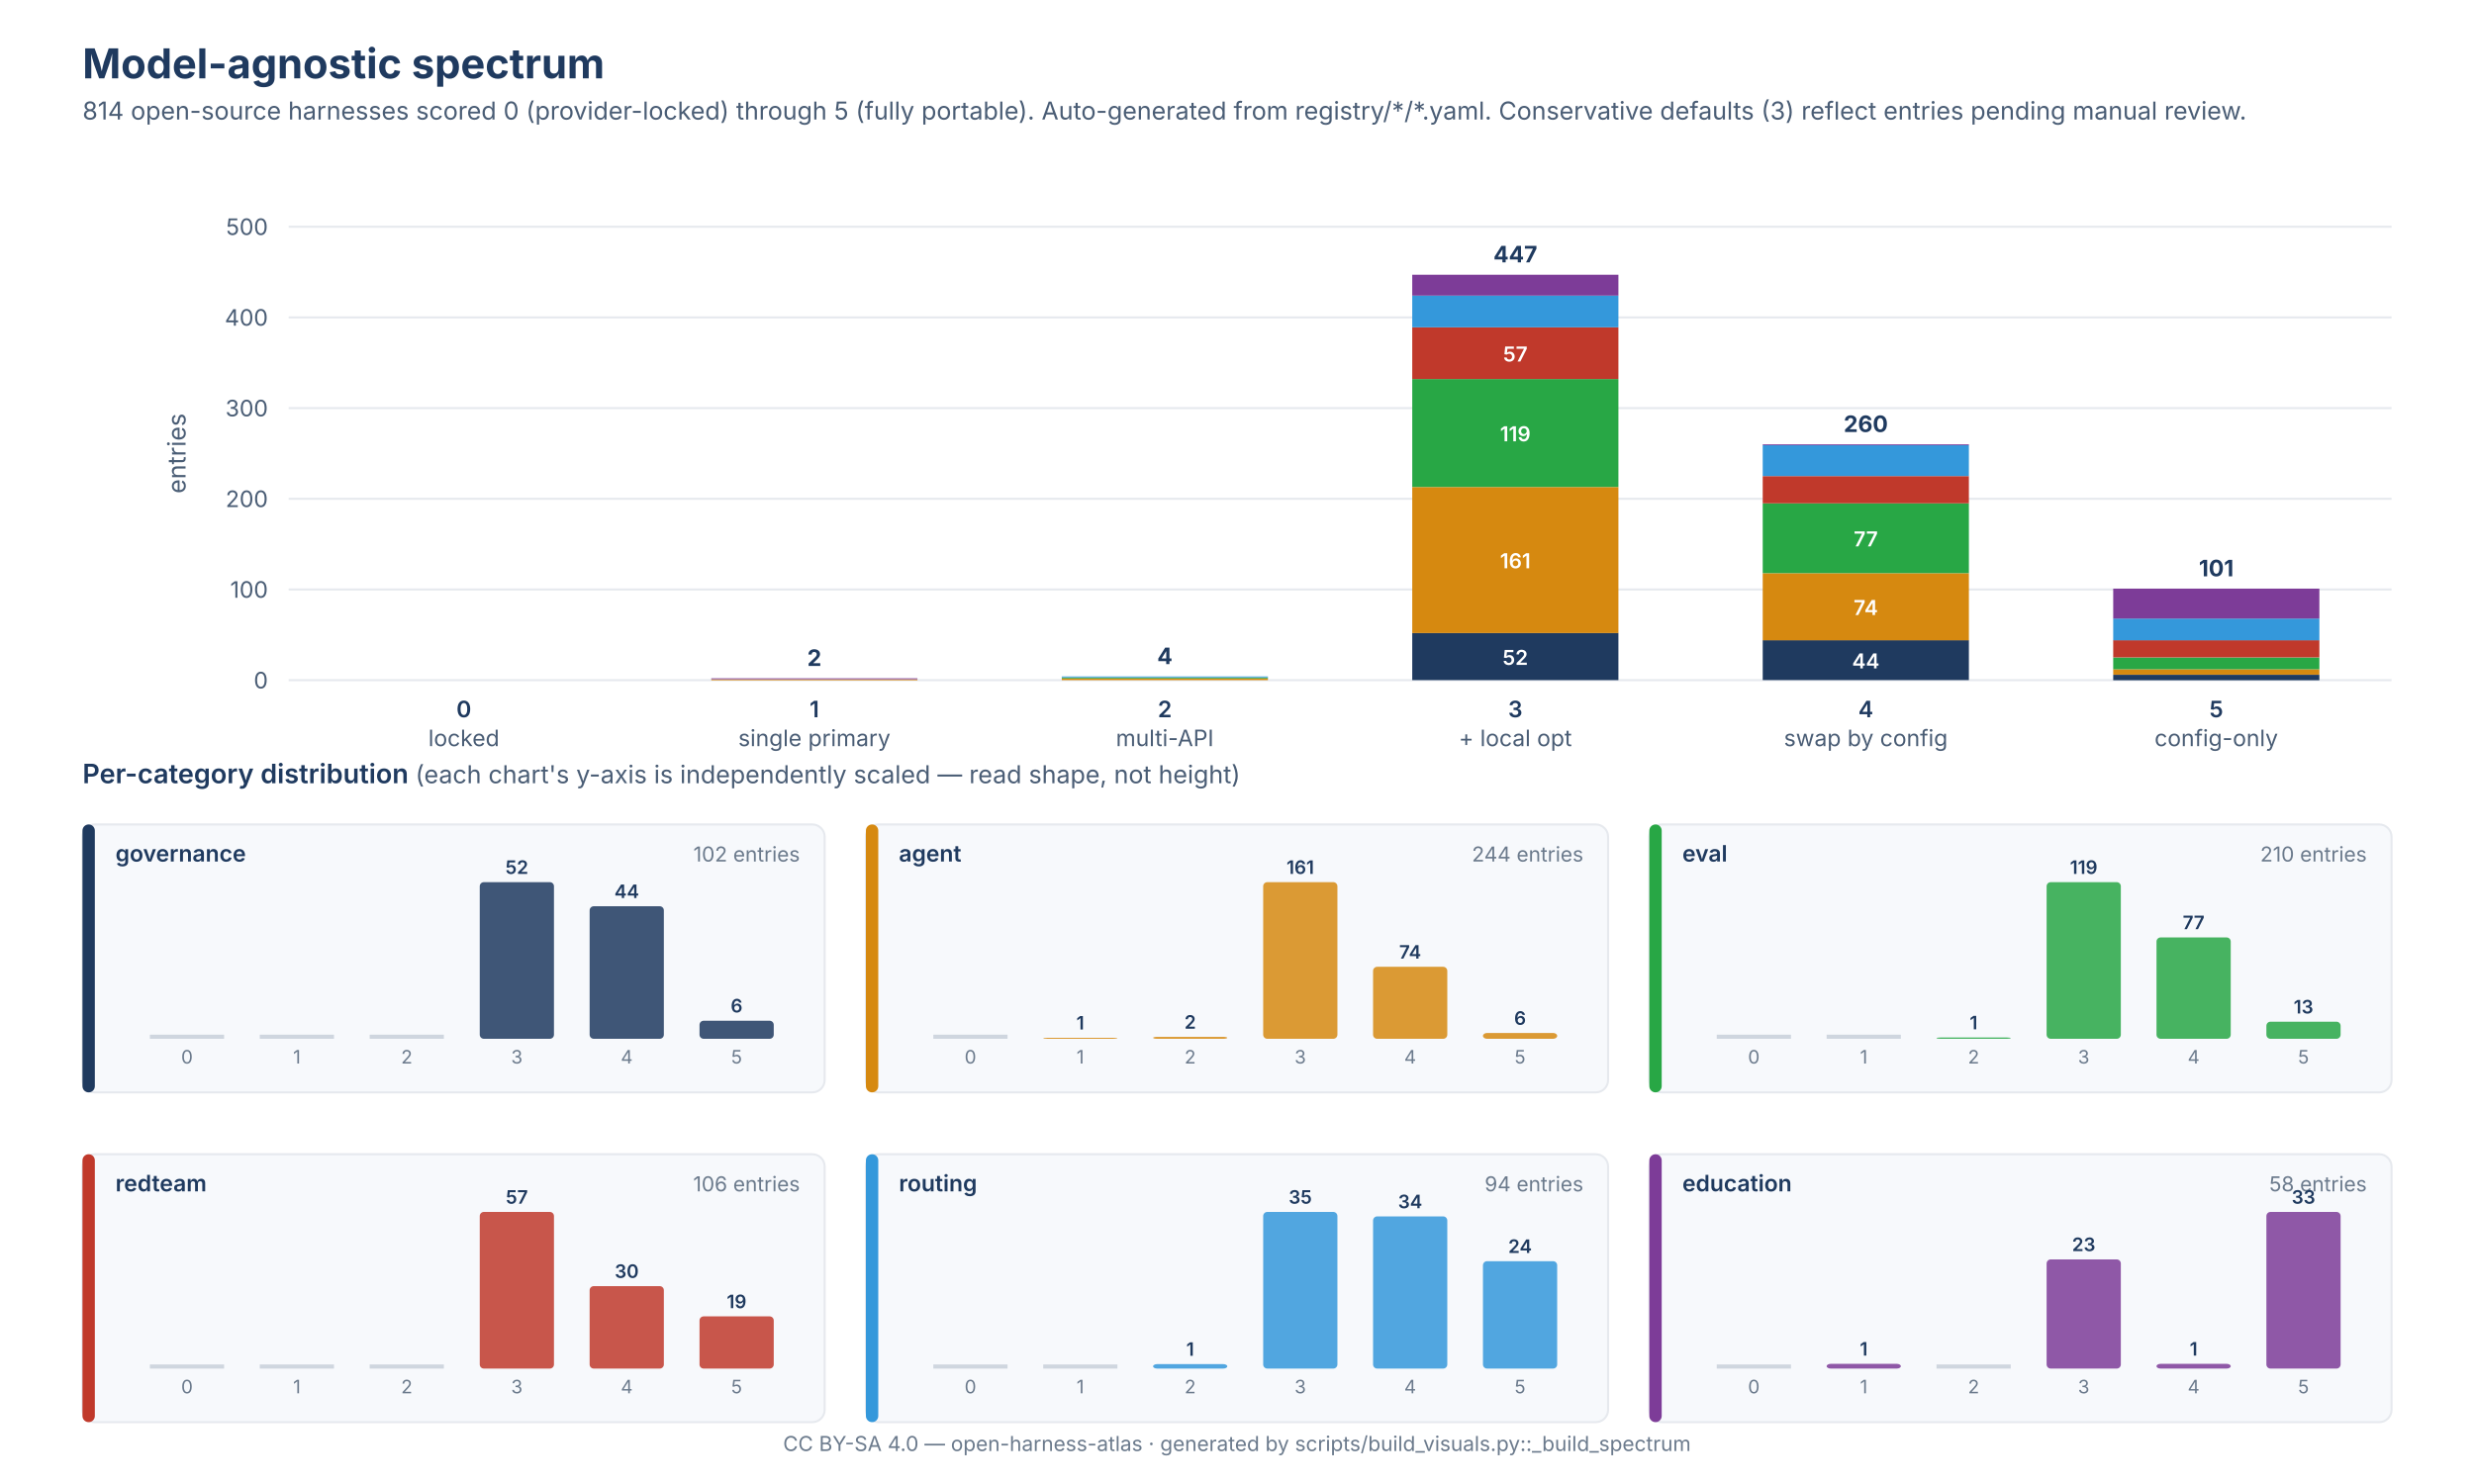
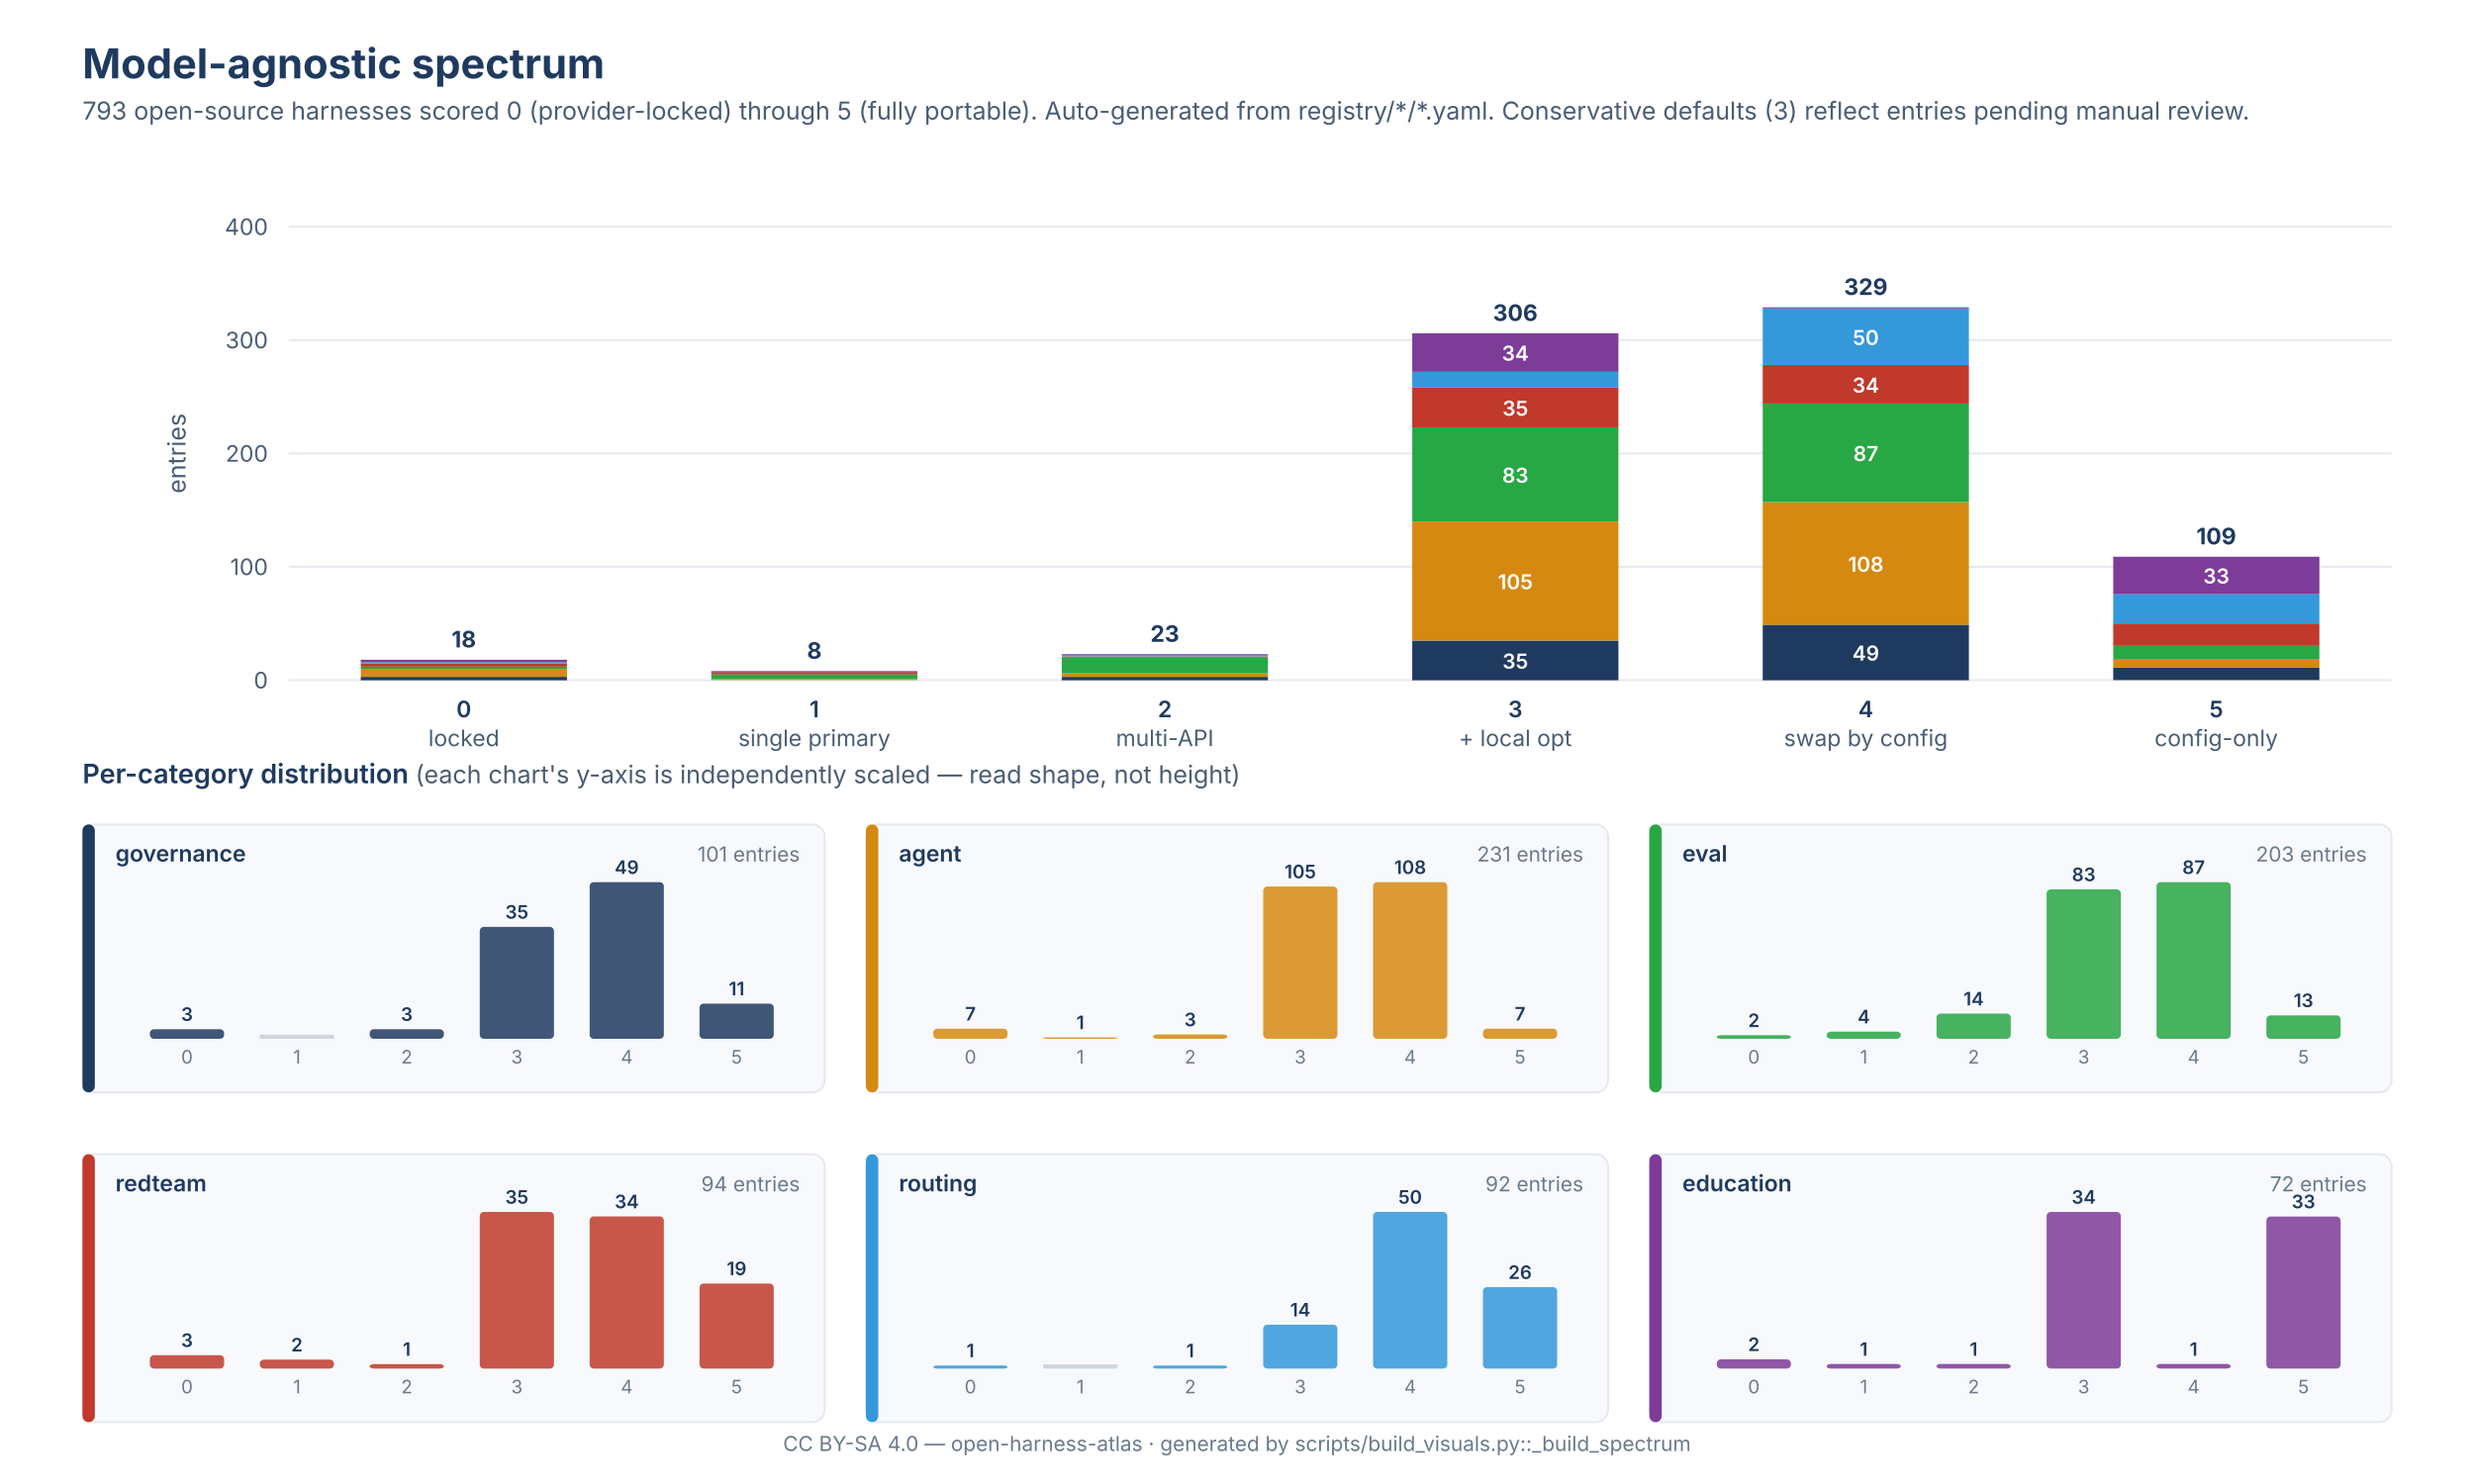
<svg xmlns="http://www.w3.org/2000/svg" viewBox="0 0 1200 720" role="img" aria-labelledby="title desc">
  <style>.body{font-family:"Inter","Helvetica Neue",Arial,sans-serif;}.title{font-size:20px;font-weight:700;fill:#1f3a5f;}.sub{font-size:12px;font-weight:400;fill:#4a5d75;}.h2{font-size:13px;font-weight:600;fill:#1f3a5f;}.axis{font-size:11px;fill:#4a5d75;}.axis-bold{font-size:11px;font-weight:600;fill:#1f3a5f;text-anchor:middle;}.bar-total{font-size:11px;font-weight:700;fill:#1f3a5f;text-anchor:middle;}.seg-label{font-size:10px;font-weight:600;fill:#ffffff;text-anchor:middle;}.mini-title{font-size:11px;font-weight:600;fill:#1f3a5f;}.mini-count{font-size:10px;fill:#6b7a8c;}.mini-axis{font-size:9px;fill:#6b7a8c;text-anchor:middle;}.mini-bar-label{font-size:9px;font-weight:600;fill:#1f3a5f;text-anchor:middle;}.legend-text{font-size:11px;fill:#1f3a5f;}.footer{font-size:10px;fill:#6b7a8c;text-anchor:middle;}</style>
  <rect width="1200" height="720" fill="#ffffff" />
  <text x="40" y="38" class="body title">Model-agnostic spectrum</text>
-   <text x="40" y="58" class="body sub">814 open-source harnesses scored 0 (provider-locked) through 5 (fully portable). Auto-generated from registry/*/*.yaml. Conservative defaults (3) reflect entries pending manual review.</text>
+   <text x="40" y="58" class="body sub">793 open-source harnesses scored 0 (provider-locked) through 5 (fully portable). Auto-generated from registry/*/*.yaml. Conservative defaults (3) reflect entries pending manual review.</text>
  <line x1="140" y1="330.0" x2="1160" y2="330.0" stroke="#e6e9ee" stroke-width="1" />
  <text x="130" y="334.0" class="body axis" text-anchor="end">0</text>
-   <line x1="140" y1="286.0" x2="1160" y2="286.0" stroke="#e6e9ee" stroke-width="1" />
-   <text x="130" y="290.0" class="body axis" text-anchor="end">100</text>
-   <line x1="140" y1="242.0" x2="1160" y2="242.0" stroke="#e6e9ee" stroke-width="1" />
-   <text x="130" y="246.0" class="body axis" text-anchor="end">200</text>
-   <line x1="140" y1="198.0" x2="1160" y2="198.0" stroke="#e6e9ee" stroke-width="1" />
-   <text x="130" y="202.0" class="body axis" text-anchor="end">300</text>
-   <line x1="140" y1="154.0" x2="1160" y2="154.0" stroke="#e6e9ee" stroke-width="1" />
-   <text x="130" y="158.0" class="body axis" text-anchor="end">400</text>
+   <line x1="140" y1="275.0" x2="1160" y2="275.0" stroke="#e6e9ee" stroke-width="1" />
+   <text x="130" y="279.0" class="body axis" text-anchor="end">100</text>
+   <line x1="140" y1="220.0" x2="1160" y2="220.0" stroke="#e6e9ee" stroke-width="1" />
+   <text x="130" y="224.0" class="body axis" text-anchor="end">200</text>
+   <line x1="140" y1="165.0" x2="1160" y2="165.0" stroke="#e6e9ee" stroke-width="1" />
+   <text x="130" y="169.0" class="body axis" text-anchor="end">300</text>
  <line x1="140" y1="110.0" x2="1160" y2="110.0" stroke="#e6e9ee" stroke-width="1" />
-   <text x="130" y="114.0" class="body axis" text-anchor="end">500</text>
+   <text x="130" y="114.0" class="body axis" text-anchor="end">400</text>
  <text x="90" y="220.0" class="body sub" transform="rotate(-90 90,220.0)" text-anchor="middle">entries</text>
+   <rect x="175.0" y="328.4" width="100" height="1.65" fill="#1f3a5f" />
+   <rect x="175.0" y="324.5" width="100" height="3.85" fill="#d68910" />
+   <rect x="175.0" y="323.4" width="100" height="1.10" fill="#28a745" />
+   <rect x="175.0" y="321.8" width="100" height="1.65" fill="#c0392b" />
+   <rect x="175.0" y="321.2" width="100" height="0.55" fill="#3498db" />
+   <rect x="175.0" y="320.1" width="100" height="1.10" fill="#7d3c98" />
+   <text x="225.0" y="314.1" class="body bar-total">18</text>
  <text x="225.0" y="348.0" class="body axis-bold">0</text>
-   <rect x="345.0" y="329.6" width="100" height="0.44" fill="#d68910" />
-   <rect x="345.0" y="329.1" width="100" height="0.44" fill="#7d3c98" />
-   <text x="395.0" y="323.1" class="body bar-total">2</text>
+   <rect x="345.0" y="329.4" width="100" height="0.55" fill="#d68910" />
+   <rect x="345.0" y="327.2" width="100" height="2.20" fill="#28a745" />
+   <rect x="345.0" y="326.1" width="100" height="1.10" fill="#c0392b" />
+   <rect x="345.0" y="325.6" width="100" height="0.55" fill="#7d3c98" />
+   <text x="395.0" y="319.6" class="body bar-total">8</text>
  <text x="395.0" y="348.0" class="body axis-bold">1</text>
-   <rect x="515.0" y="329.1" width="100" height="0.88" fill="#d68910" />
-   <rect x="515.0" y="328.7" width="100" height="0.44" fill="#28a745" />
-   <rect x="515.0" y="328.2" width="100" height="0.44" fill="#3498db" />
-   <text x="565.0" y="322.2" class="body bar-total">4</text>
+   <rect x="515.0" y="328.4" width="100" height="1.65" fill="#1f3a5f" />
+   <rect x="515.0" y="326.7" width="100" height="1.65" fill="#d68910" />
+   <rect x="515.0" y="319.0" width="100" height="7.70" fill="#28a745" />
+   <rect x="515.0" y="318.5" width="100" height="0.55" fill="#c0392b" />
+   <rect x="515.0" y="317.9" width="100" height="0.55" fill="#3498db" />
+   <rect x="515.0" y="317.4" width="100" height="0.55" fill="#7d3c98" />
+   <text x="565.0" y="311.4" class="body bar-total">23</text>
  <text x="565.0" y="348.0" class="body axis-bold">2</text>
-   <rect x="685.0" y="307.1" width="100" height="22.88" fill="#1f3a5f" />
-   <text x="735.0" y="322.6" class="body seg-label">52</text>
-   <rect x="685.0" y="236.3" width="100" height="70.84" fill="#d68910" />
-   <text x="735.0" y="275.7" class="body seg-label">161</text>
-   <rect x="685.0" y="183.9" width="100" height="52.36" fill="#28a745" />
-   <text x="735.0" y="214.1" class="body seg-label">119</text>
-   <rect x="685.0" y="158.8" width="100" height="25.08" fill="#c0392b" />
-   <text x="735.0" y="175.4" class="body seg-label">57</text>
-   <rect x="685.0" y="143.4" width="100" height="15.40" fill="#3498db" />
-   <rect x="685.0" y="133.3" width="100" height="10.12" fill="#7d3c98" />
-   <text x="735.0" y="127.3" class="body bar-total">447</text>
+   <rect x="685.0" y="310.8" width="100" height="19.25" fill="#1f3a5f" />
+   <text x="735.0" y="324.4" class="body seg-label">35</text>
+   <rect x="685.0" y="253.0" width="100" height="57.75" fill="#d68910" />
+   <text x="735.0" y="285.9" class="body seg-label">105</text>
+   <rect x="685.0" y="207.3" width="100" height="45.65" fill="#28a745" />
+   <text x="735.0" y="234.2" class="body seg-label">83</text>
+   <rect x="685.0" y="188.1" width="100" height="19.25" fill="#c0392b" />
+   <text x="735.0" y="201.7" class="body seg-label">35</text>
+   <rect x="685.0" y="180.4" width="100" height="7.70" fill="#3498db" />
+   <rect x="685.0" y="161.7" width="100" height="18.70" fill="#7d3c98" />
+   <text x="735.0" y="175.0" class="body seg-label">34</text>
+   <text x="735.0" y="155.7" class="body bar-total">306</text>
  <text x="735.0" y="348.0" class="body axis-bold">3</text>
-   <rect x="855.0" y="310.6" width="100" height="19.36" fill="#1f3a5f" />
-   <text x="905.0" y="324.3" class="body seg-label">44</text>
-   <rect x="855.0" y="278.1" width="100" height="32.56" fill="#d68910" />
-   <text x="905.0" y="298.4" class="body seg-label">74</text>
-   <rect x="855.0" y="244.2" width="100" height="33.88" fill="#28a745" />
-   <text x="905.0" y="265.1" class="body seg-label">77</text>
-   <rect x="855.0" y="231.0" width="100" height="13.20" fill="#c0392b" />
-   <rect x="855.0" y="216.0" width="100" height="14.96" fill="#3498db" />
-   <rect x="855.0" y="215.6" width="100" height="0.44" fill="#7d3c98" />
-   <text x="905.0" y="209.6" class="body bar-total">260</text>
+   <rect x="855.0" y="303.1" width="100" height="26.95" fill="#1f3a5f" />
+   <text x="905.0" y="320.5" class="body seg-label">49</text>
+   <rect x="855.0" y="243.7" width="100" height="59.40" fill="#d68910" />
+   <text x="905.0" y="277.4" class="body seg-label">108</text>
+   <rect x="855.0" y="195.8" width="100" height="47.85" fill="#28a745" />
+   <text x="905.0" y="223.7" class="body seg-label">87</text>
+   <rect x="855.0" y="177.1" width="100" height="18.70" fill="#c0392b" />
+   <text x="905.0" y="190.5" class="body seg-label">34</text>
+   <rect x="855.0" y="149.6" width="100" height="27.50" fill="#3498db" />
+   <text x="905.0" y="167.4" class="body seg-label">50</text>
+   <rect x="855.0" y="149.1" width="100" height="0.55" fill="#7d3c98" />
+   <text x="905.0" y="143.1" class="body bar-total">329</text>
  <text x="905.0" y="348.0" class="body axis-bold">4</text>
-   <rect x="1025.0" y="327.4" width="100" height="2.64" fill="#1f3a5f" />
-   <rect x="1025.0" y="324.7" width="100" height="2.64" fill="#d68910" />
-   <rect x="1025.0" y="319.0" width="100" height="5.72" fill="#28a745" />
-   <rect x="1025.0" y="310.6" width="100" height="8.36" fill="#c0392b" />
-   <rect x="1025.0" y="300.1" width="100" height="10.56" fill="#3498db" />
-   <rect x="1025.0" y="285.6" width="100" height="14.52" fill="#7d3c98" />
-   <text x="1075.0" y="279.6" class="body bar-total">101</text>
+   <rect x="1025.0" y="323.9" width="100" height="6.05" fill="#1f3a5f" />
+   <rect x="1025.0" y="320.1" width="100" height="3.85" fill="#d68910" />
+   <rect x="1025.0" y="312.9" width="100" height="7.15" fill="#28a745" />
+   <rect x="1025.0" y="302.5" width="100" height="10.45" fill="#c0392b" />
+   <rect x="1025.0" y="288.2" width="100" height="14.30" fill="#3498db" />
+   <rect x="1025.0" y="270.1" width="100" height="18.15" fill="#7d3c98" />
+   <text x="1075.0" y="283.1" class="body seg-label">33</text>
+   <text x="1075.0" y="264.1" class="body bar-total">109</text>
  <text x="1075.0" y="348.0" class="body axis-bold">5</text>
  <text x="225.0" y="362.0" class="body axis" text-anchor="middle">locked</text>
  <text x="395.0" y="362.0" class="body axis" text-anchor="middle">single primary</text>
  <text x="565.0" y="362.0" class="body axis" text-anchor="middle">multi-API</text>
  <text x="735.0" y="362.0" class="body axis" text-anchor="middle">+ local opt</text>
  <text x="905.0" y="362.0" class="body axis" text-anchor="middle">swap by config</text>
  <text x="1075.0" y="362.0" class="body axis" text-anchor="middle">config-only</text>
  <text x="40" y="380" class="body h2">Per-category distribution <tspan class="sub">(each chart's y-axis is independently scaled — read shape, not height)</tspan>
  </text>
  <rect x="40" y="400" width="360" height="130" rx="6" fill="#f7f9fc" stroke="#e6e9ee" stroke-width="1" />
  <rect x="40" y="400" width="6" height="130" rx="3" fill="#1f3a5f" />
  <text x="56" y="418" class="body mini-title">governance</text>
-   <text x="388" y="418" class="body mini-count" text-anchor="end">102 entries</text>
-   <line x1="72.7" y1="503" x2="108.7" y2="503" stroke="#cfd6df" stroke-width="2" />
+   <text x="388" y="418" class="body mini-count" text-anchor="end">101 entries</text>
+   <rect x="72.7" y="499.35" width="36" height="4.65" rx="2" fill="#1f3a5f" opacity="0.85" />
+   <text x="90.7" y="495.3" class="body mini-bar-label">3</text>
  <text x="90.7" y="516.0" class="body mini-axis">0</text>
  <line x1="126.0" y1="503" x2="162.0" y2="503" stroke="#cfd6df" stroke-width="2" />
  <text x="144.0" y="516.0" class="body mini-axis">1</text>
-   <line x1="179.3" y1="503" x2="215.3" y2="503" stroke="#cfd6df" stroke-width="2" />
+   <rect x="179.3" y="499.35" width="36" height="4.65" rx="2" fill="#1f3a5f" opacity="0.85" />
+   <text x="197.3" y="495.3" class="body mini-bar-label">3</text>
  <text x="197.3" y="516.0" class="body mini-axis">2</text>
-   <rect x="232.7" y="428.00" width="36" height="76.00" rx="2" fill="#1f3a5f" opacity="0.85" />
-   <text x="250.7" y="424.0" class="body mini-bar-label">52</text>
+   <rect x="232.7" y="449.71" width="36" height="54.29" rx="2" fill="#1f3a5f" opacity="0.85" />
+   <text x="250.7" y="445.7" class="body mini-bar-label">35</text>
  <text x="250.7" y="516.0" class="body mini-axis">3</text>
-   <rect x="286.0" y="439.69" width="36" height="64.31" rx="2" fill="#1f3a5f" opacity="0.85" />
-   <text x="304.0" y="435.7" class="body mini-bar-label">44</text>
+   <rect x="286.0" y="428.00" width="36" height="76.00" rx="2" fill="#1f3a5f" opacity="0.85" />
+   <text x="304.0" y="424.0" class="body mini-bar-label">49</text>
  <text x="304.0" y="516.0" class="body mini-axis">4</text>
-   <rect x="339.3" y="495.23" width="36" height="8.77" rx="2" fill="#1f3a5f" opacity="0.85" />
-   <text x="357.3" y="491.2" class="body mini-bar-label">6</text>
+   <rect x="339.3" y="486.94" width="36" height="17.06" rx="2" fill="#1f3a5f" opacity="0.85" />
+   <text x="357.3" y="482.9" class="body mini-bar-label">11</text>
  <text x="357.3" y="516.0" class="body mini-axis">5</text>
  <rect x="420" y="400" width="360" height="130" rx="6" fill="#f7f9fc" stroke="#e6e9ee" stroke-width="1" />
  <rect x="420" y="400" width="6" height="130" rx="3" fill="#d68910" />
  <text x="436" y="418" class="body mini-title">agent</text>
-   <text x="768" y="418" class="body mini-count" text-anchor="end">244 entries</text>
-   <line x1="452.7" y1="503" x2="488.7" y2="503" stroke="#cfd6df" stroke-width="2" />
+   <text x="768" y="418" class="body mini-count" text-anchor="end">231 entries</text>
+   <rect x="452.7" y="499.07" width="36" height="4.93" rx="2" fill="#d68910" opacity="0.85" />
+   <text x="470.7" y="495.1" class="body mini-bar-label">7</text>
  <text x="470.7" y="516.0" class="body mini-axis">0</text>
-   <rect x="506.0" y="503.53" width="36" height="0.47" rx="2" fill="#d68910" opacity="0.85" />
-   <text x="524.0" y="499.5" class="body mini-bar-label">1</text>
+   <rect x="506.0" y="503.30" width="36" height="0.70" rx="2" fill="#d68910" opacity="0.85" />
+   <text x="524.0" y="499.3" class="body mini-bar-label">1</text>
  <text x="524.0" y="516.0" class="body mini-axis">1</text>
-   <rect x="559.3" y="503.06" width="36" height="0.94" rx="2" fill="#d68910" opacity="0.85" />
-   <text x="577.3" y="499.1" class="body mini-bar-label">2</text>
+   <rect x="559.3" y="501.89" width="36" height="2.11" rx="2" fill="#d68910" opacity="0.85" />
+   <text x="577.3" y="497.9" class="body mini-bar-label">3</text>
  <text x="577.3" y="516.0" class="body mini-axis">2</text>
-   <rect x="612.7" y="428.00" width="36" height="76.00" rx="2" fill="#d68910" opacity="0.85" />
-   <text x="630.7" y="424.0" class="body mini-bar-label">161</text>
+   <rect x="612.7" y="430.11" width="36" height="73.89" rx="2" fill="#d68910" opacity="0.85" />
+   <text x="630.7" y="426.1" class="body mini-bar-label">105</text>
  <text x="630.7" y="516.0" class="body mini-axis">3</text>
-   <rect x="666.0" y="469.07" width="36" height="34.93" rx="2" fill="#d68910" opacity="0.85" />
-   <text x="684.0" y="465.1" class="body mini-bar-label">74</text>
+   <rect x="666.0" y="428.00" width="36" height="76.00" rx="2" fill="#d68910" opacity="0.85" />
+   <text x="684.0" y="424.0" class="body mini-bar-label">108</text>
  <text x="684.0" y="516.0" class="body mini-axis">4</text>
-   <rect x="719.3" y="501.17" width="36" height="2.83" rx="2" fill="#d68910" opacity="0.85" />
-   <text x="737.3" y="497.2" class="body mini-bar-label">6</text>
+   <rect x="719.3" y="499.07" width="36" height="4.93" rx="2" fill="#d68910" opacity="0.85" />
+   <text x="737.3" y="495.1" class="body mini-bar-label">7</text>
  <text x="737.3" y="516.0" class="body mini-axis">5</text>
  <rect x="800" y="400" width="360" height="130" rx="6" fill="#f7f9fc" stroke="#e6e9ee" stroke-width="1" />
  <rect x="800" y="400" width="6" height="130" rx="3" fill="#28a745" />
  <text x="816" y="418" class="body mini-title">eval</text>
-   <text x="1148" y="418" class="body mini-count" text-anchor="end">210 entries</text>
-   <line x1="832.7" y1="503" x2="868.7" y2="503" stroke="#cfd6df" stroke-width="2" />
+   <text x="1148" y="418" class="body mini-count" text-anchor="end">203 entries</text>
+   <rect x="832.7" y="502.25" width="36" height="1.75" rx="2" fill="#28a745" opacity="0.85" />
+   <text x="850.7" y="498.3" class="body mini-bar-label">2</text>
  <text x="850.7" y="516.0" class="body mini-axis">0</text>
-   <line x1="886.0" y1="503" x2="922.0" y2="503" stroke="#cfd6df" stroke-width="2" />
+   <rect x="886.0" y="500.51" width="36" height="3.49" rx="2" fill="#28a745" opacity="0.85" />
+   <text x="904.0" y="496.5" class="body mini-bar-label">4</text>
  <text x="904.0" y="516.0" class="body mini-axis">1</text>
-   <rect x="939.3" y="503.36" width="36" height="0.64" rx="2" fill="#28a745" opacity="0.85" />
-   <text x="957.3" y="499.4" class="body mini-bar-label">1</text>
+   <rect x="939.3" y="491.77" width="36" height="12.23" rx="2" fill="#28a745" opacity="0.85" />
+   <text x="957.3" y="487.8" class="body mini-bar-label">14</text>
  <text x="957.3" y="516.0" class="body mini-axis">2</text>
-   <rect x="992.7" y="428.00" width="36" height="76.00" rx="2" fill="#28a745" opacity="0.85" />
-   <text x="1010.7" y="424.0" class="body mini-bar-label">119</text>
+   <rect x="992.7" y="431.49" width="36" height="72.51" rx="2" fill="#28a745" opacity="0.85" />
+   <text x="1010.7" y="427.5" class="body mini-bar-label">83</text>
  <text x="1010.7" y="516.0" class="body mini-axis">3</text>
-   <rect x="1046.0" y="454.82" width="36" height="49.18" rx="2" fill="#28a745" opacity="0.85" />
-   <text x="1064.0" y="450.8" class="body mini-bar-label">77</text>
+   <rect x="1046.0" y="428.00" width="36" height="76.00" rx="2" fill="#28a745" opacity="0.85" />
+   <text x="1064.0" y="424.0" class="body mini-bar-label">87</text>
  <text x="1064.0" y="516.0" class="body mini-axis">4</text>
-   <rect x="1099.3" y="495.70" width="36" height="8.30" rx="2" fill="#28a745" opacity="0.85" />
-   <text x="1117.3" y="491.7" class="body mini-bar-label">13</text>
+   <rect x="1099.3" y="492.64" width="36" height="11.36" rx="2" fill="#28a745" opacity="0.85" />
+   <text x="1117.3" y="488.6" class="body mini-bar-label">13</text>
  <text x="1117.3" y="516.0" class="body mini-axis">5</text>
  <rect x="40" y="560" width="360" height="130" rx="6" fill="#f7f9fc" stroke="#e6e9ee" stroke-width="1" />
  <rect x="40" y="560" width="6" height="130" rx="3" fill="#c0392b" />
  <text x="56" y="578" class="body mini-title">redteam</text>
-   <text x="388" y="578" class="body mini-count" text-anchor="end">106 entries</text>
-   <line x1="72.7" y1="663" x2="108.7" y2="663" stroke="#cfd6df" stroke-width="2" />
+   <text x="388" y="578" class="body mini-count" text-anchor="end">94 entries</text>
+   <rect x="72.7" y="657.49" width="36" height="6.51" rx="2" fill="#c0392b" opacity="0.85" />
+   <text x="90.7" y="653.5" class="body mini-bar-label">3</text>
  <text x="90.7" y="676.0" class="body mini-axis">0</text>
-   <line x1="126.0" y1="663" x2="162.0" y2="663" stroke="#cfd6df" stroke-width="2" />
+   <rect x="126.0" y="659.66" width="36" height="4.34" rx="2" fill="#c0392b" opacity="0.85" />
+   <text x="144.0" y="655.7" class="body mini-bar-label">2</text>
  <text x="144.0" y="676.0" class="body mini-axis">1</text>
-   <line x1="179.3" y1="663" x2="215.3" y2="663" stroke="#cfd6df" stroke-width="2" />
+   <rect x="179.3" y="661.83" width="36" height="2.17" rx="2" fill="#c0392b" opacity="0.85" />
+   <text x="197.3" y="657.8" class="body mini-bar-label">1</text>
  <text x="197.3" y="676.0" class="body mini-axis">2</text>
  <rect x="232.7" y="588.00" width="36" height="76.00" rx="2" fill="#c0392b" opacity="0.85" />
-   <text x="250.7" y="584.0" class="body mini-bar-label">57</text>
+   <text x="250.7" y="584.0" class="body mini-bar-label">35</text>
  <text x="250.7" y="676.0" class="body mini-axis">3</text>
-   <rect x="286.0" y="624.00" width="36" height="40.00" rx="2" fill="#c0392b" opacity="0.85" />
-   <text x="304.0" y="620.0" class="body mini-bar-label">30</text>
+   <rect x="286.0" y="590.17" width="36" height="73.83" rx="2" fill="#c0392b" opacity="0.85" />
+   <text x="304.0" y="586.2" class="body mini-bar-label">34</text>
  <text x="304.0" y="676.0" class="body mini-axis">4</text>
-   <rect x="339.3" y="638.67" width="36" height="25.33" rx="2" fill="#c0392b" opacity="0.85" />
-   <text x="357.3" y="634.7" class="body mini-bar-label">19</text>
+   <rect x="339.3" y="622.74" width="36" height="41.26" rx="2" fill="#c0392b" opacity="0.85" />
+   <text x="357.3" y="618.7" class="body mini-bar-label">19</text>
  <text x="357.3" y="676.0" class="body mini-axis">5</text>
  <rect x="420" y="560" width="360" height="130" rx="6" fill="#f7f9fc" stroke="#e6e9ee" stroke-width="1" />
  <rect x="420" y="560" width="6" height="130" rx="3" fill="#3498db" />
  <text x="436" y="578" class="body mini-title">routing</text>
-   <text x="768" y="578" class="body mini-count" text-anchor="end">94 entries</text>
-   <line x1="452.7" y1="663" x2="488.7" y2="663" stroke="#cfd6df" stroke-width="2" />
+   <text x="768" y="578" class="body mini-count" text-anchor="end">92 entries</text>
+   <rect x="452.7" y="662.48" width="36" height="1.52" rx="2" fill="#3498db" opacity="0.85" />
+   <text x="470.7" y="658.5" class="body mini-bar-label">1</text>
  <text x="470.7" y="676.0" class="body mini-axis">0</text>
  <line x1="506.0" y1="663" x2="542.0" y2="663" stroke="#cfd6df" stroke-width="2" />
  <text x="524.0" y="676.0" class="body mini-axis">1</text>
-   <rect x="559.3" y="661.83" width="36" height="2.17" rx="2" fill="#3498db" opacity="0.85" />
-   <text x="577.3" y="657.8" class="body mini-bar-label">1</text>
+   <rect x="559.3" y="662.48" width="36" height="1.52" rx="2" fill="#3498db" opacity="0.85" />
+   <text x="577.3" y="658.5" class="body mini-bar-label">1</text>
  <text x="577.3" y="676.0" class="body mini-axis">2</text>
-   <rect x="612.7" y="588.00" width="36" height="76.00" rx="2" fill="#3498db" opacity="0.85" />
-   <text x="630.7" y="584.0" class="body mini-bar-label">35</text>
+   <rect x="612.7" y="642.72" width="36" height="21.28" rx="2" fill="#3498db" opacity="0.85" />
+   <text x="630.7" y="638.7" class="body mini-bar-label">14</text>
  <text x="630.7" y="676.0" class="body mini-axis">3</text>
-   <rect x="666.0" y="590.17" width="36" height="73.83" rx="2" fill="#3498db" opacity="0.85" />
-   <text x="684.0" y="586.2" class="body mini-bar-label">34</text>
+   <rect x="666.0" y="588.00" width="36" height="76.00" rx="2" fill="#3498db" opacity="0.85" />
+   <text x="684.0" y="584.0" class="body mini-bar-label">50</text>
  <text x="684.0" y="676.0" class="body mini-axis">4</text>
-   <rect x="719.3" y="611.89" width="36" height="52.11" rx="2" fill="#3498db" opacity="0.85" />
-   <text x="737.3" y="607.9" class="body mini-bar-label">24</text>
+   <rect x="719.3" y="624.48" width="36" height="39.52" rx="2" fill="#3498db" opacity="0.85" />
+   <text x="737.3" y="620.5" class="body mini-bar-label">26</text>
  <text x="737.3" y="676.0" class="body mini-axis">5</text>
  <rect x="800" y="560" width="360" height="130" rx="6" fill="#f7f9fc" stroke="#e6e9ee" stroke-width="1" />
  <rect x="800" y="560" width="6" height="130" rx="3" fill="#7d3c98" />
  <text x="816" y="578" class="body mini-title">education</text>
-   <text x="1148" y="578" class="body mini-count" text-anchor="end">58 entries</text>
-   <line x1="832.7" y1="663" x2="868.7" y2="663" stroke="#cfd6df" stroke-width="2" />
+   <text x="1148" y="578" class="body mini-count" text-anchor="end">72 entries</text>
+   <rect x="832.7" y="659.53" width="36" height="4.47" rx="2" fill="#7d3c98" opacity="0.85" />
+   <text x="850.7" y="655.5" class="body mini-bar-label">2</text>
  <text x="850.7" y="676.0" class="body mini-axis">0</text>
-   <rect x="886.0" y="661.70" width="36" height="2.30" rx="2" fill="#7d3c98" opacity="0.85" />
-   <text x="904.0" y="657.7" class="body mini-bar-label">1</text>
+   <rect x="886.0" y="661.76" width="36" height="2.24" rx="2" fill="#7d3c98" opacity="0.85" />
+   <text x="904.0" y="657.8" class="body mini-bar-label">1</text>
  <text x="904.0" y="676.0" class="body mini-axis">1</text>
-   <line x1="939.3" y1="663" x2="975.3" y2="663" stroke="#cfd6df" stroke-width="2" />
+   <rect x="939.3" y="661.76" width="36" height="2.24" rx="2" fill="#7d3c98" opacity="0.85" />
+   <text x="957.3" y="657.8" class="body mini-bar-label">1</text>
  <text x="957.3" y="676.0" class="body mini-axis">2</text>
-   <rect x="992.7" y="611.03" width="36" height="52.97" rx="2" fill="#7d3c98" opacity="0.85" />
-   <text x="1010.7" y="607.0" class="body mini-bar-label">23</text>
+   <rect x="992.7" y="588.00" width="36" height="76.00" rx="2" fill="#7d3c98" opacity="0.85" />
+   <text x="1010.7" y="584.0" class="body mini-bar-label">34</text>
  <text x="1010.7" y="676.0" class="body mini-axis">3</text>
-   <rect x="1046.0" y="661.70" width="36" height="2.30" rx="2" fill="#7d3c98" opacity="0.85" />
-   <text x="1064.0" y="657.7" class="body mini-bar-label">1</text>
+   <rect x="1046.0" y="661.76" width="36" height="2.24" rx="2" fill="#7d3c98" opacity="0.85" />
+   <text x="1064.0" y="657.8" class="body mini-bar-label">1</text>
  <text x="1064.0" y="676.0" class="body mini-axis">4</text>
-   <rect x="1099.3" y="588.00" width="36" height="76.00" rx="2" fill="#7d3c98" opacity="0.85" />
-   <text x="1117.3" y="584.0" class="body mini-bar-label">33</text>
+   <rect x="1099.3" y="590.24" width="36" height="73.76" rx="2" fill="#7d3c98" opacity="0.85" />
+   <text x="1117.3" y="586.2" class="body mini-bar-label">33</text>
  <text x="1117.3" y="676.0" class="body mini-axis">5</text>
  <text x="600" y="704" class="body footer">CC BY-SA 4.0 — open-harness-atlas · generated by scripts/build_visuals.py::_build_spectrum</text>
</svg>
